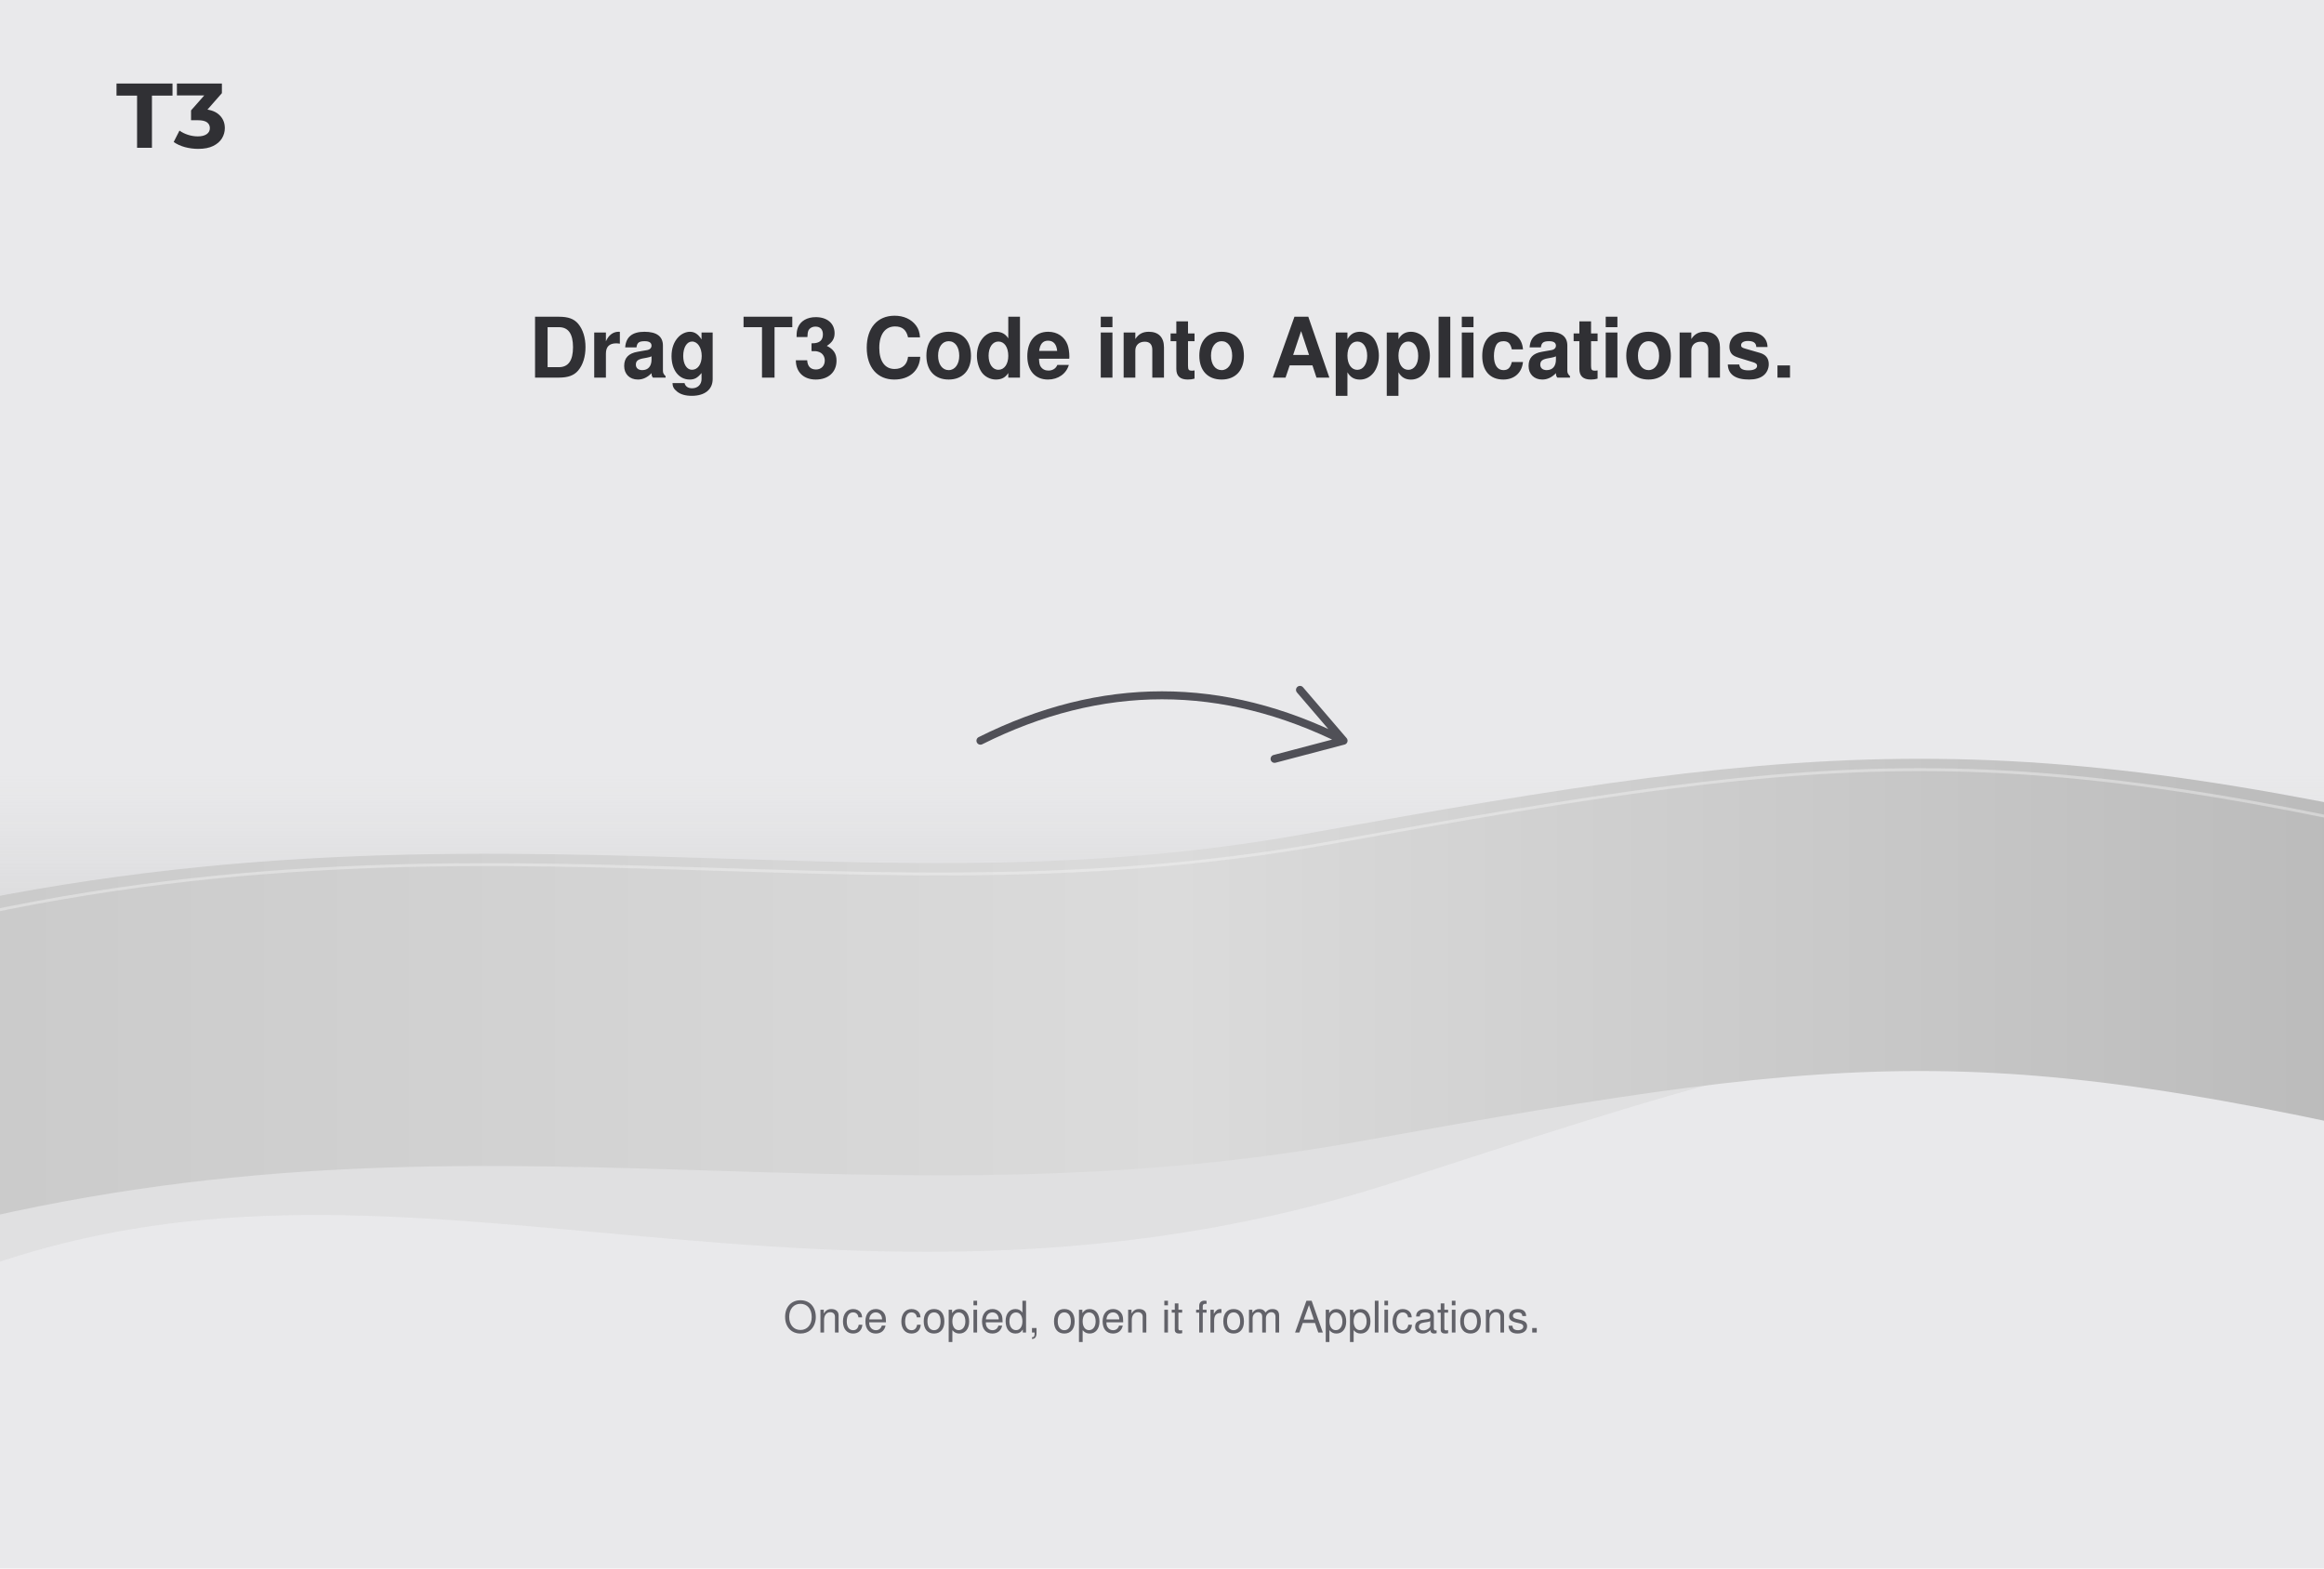
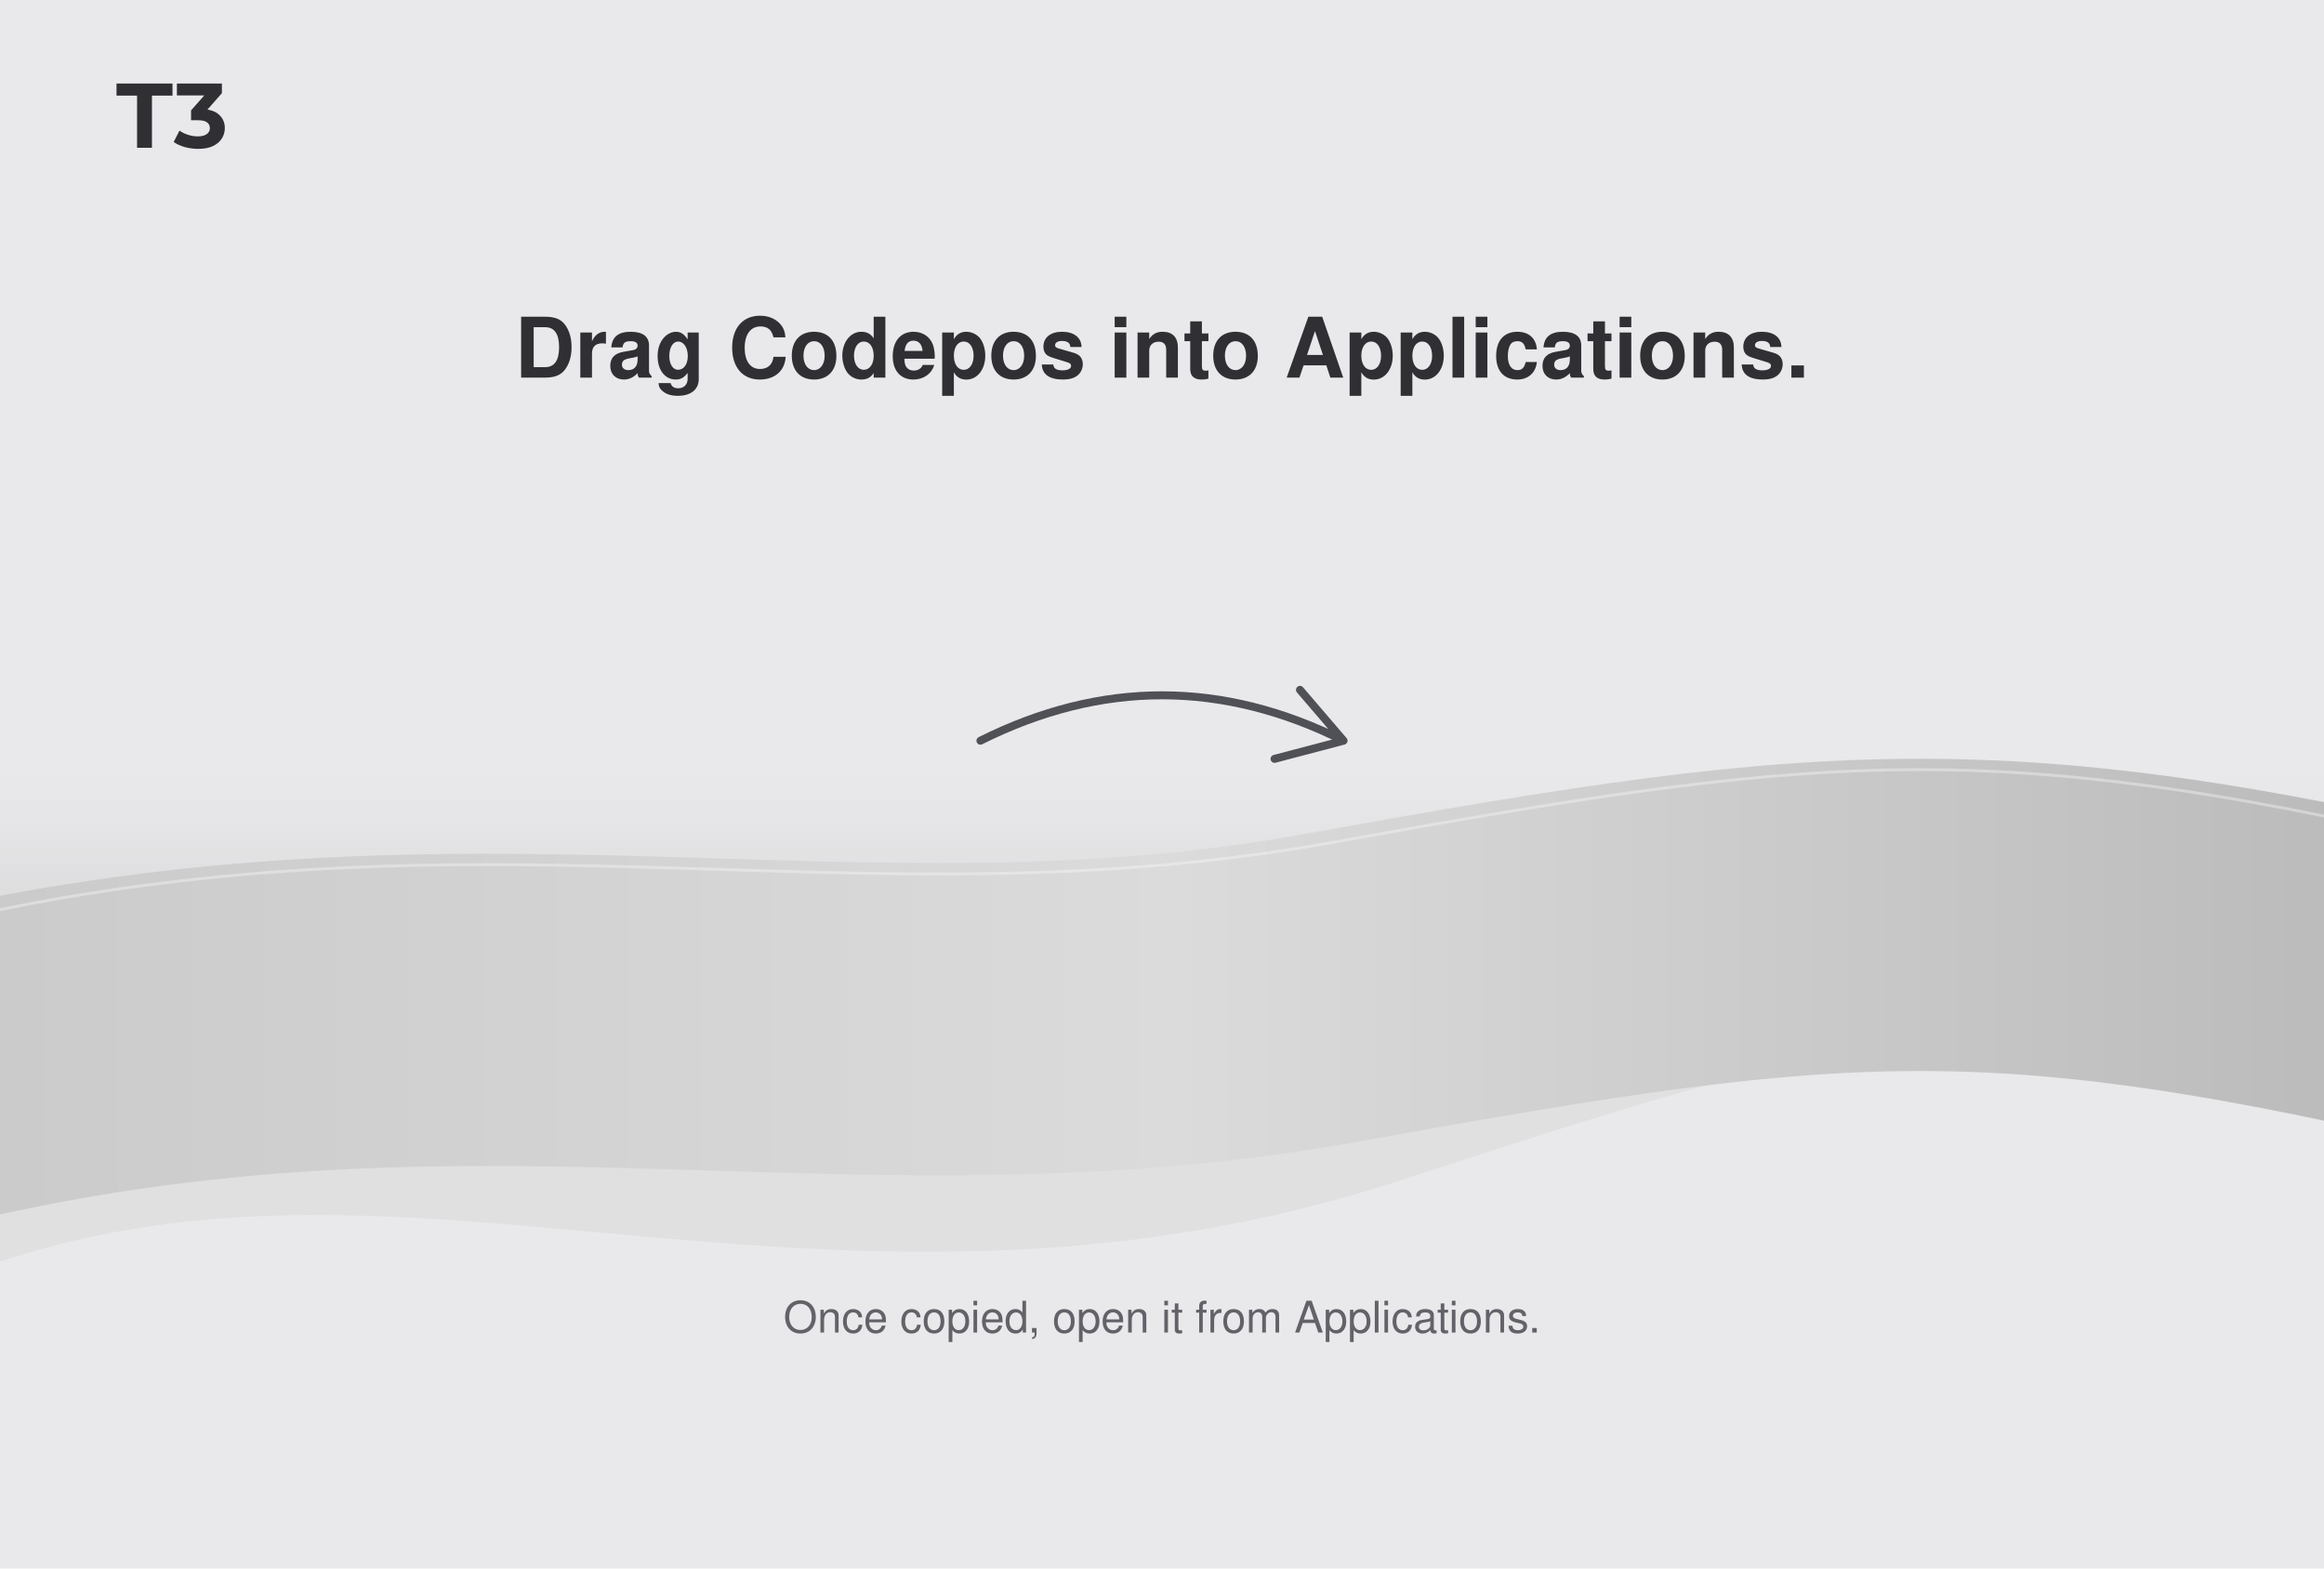
<svg xmlns="http://www.w3.org/2000/svg" width="1280" height="864" viewBox="0 0 640 432">
  <defs>
    <linearGradient id="veil" x1="0" y1="0" x2="0" y2="1">
      <stop stop-color="#B7B7B7" stop-opacity="0" />
      <stop offset=".55" stop-color="#A5A5A5" stop-opacity=".24" />
      <stop offset="1" stop-color="#D1D1D1" stop-opacity=".4" />
    </linearGradient>
    <linearGradient id="silk" x1="0" y1="0" x2="1" y2="0">
      <stop stop-color="#C8C8C8" />
      <stop offset=".5" stop-color="#DBDBDB" />
      <stop offset="1" stop-color="#B5B5B5" />
    </linearGradient>
  </defs>
  <rect width="640" height="432" fill="#E9E9EB" />
  <path d="M-60 293C95 220 214 304 362 256S559 191 707 257" stroke="url(#veil)" stroke-width="146" fill="none" opacity="1" stroke-linecap="round" stroke-linejoin="round" />
  <path d="M-60 306C113 252 223 298 367 272S553 242 707 280" stroke="url(#silk)" stroke-width="86" fill="none" opacity="1" stroke-linecap="round" stroke-linejoin="round" />
  <path d="M-60 266C113 212 223 258 367 232S553 202 707 240" stroke="#F5F5F5" stroke-width="0.8" fill="none" opacity="0.42" stroke-linecap="round" stroke-linejoin="round" />
  <svg x="32" y="23" width="30" height="18" viewBox="15.531 37 94.394 56.96" fill="#303034">
    <path d="M33.451 93V47.56H15.531V37H64.331V47.56H46.411V93H33.451ZM86.725 93.96C82.832 93.96 78.965 93.453 75.125 92.44C71.285 91.373 68.032 89.88 65.365 87.96L70.405 78.04C72.539 79.587 75.019 80.813 77.845 81.72C80.672 82.627 83.525 83.08 86.405 83.08C89.659 83.08 92.219 82.44 94.085 81.16C95.952 79.88 96.885 78.12 96.885 75.88C96.885 73.747 96.059 72.067 94.405 70.84C92.752 69.613 90.085 69 86.405 69H80.485V60.44L96.085 42.76L97.525 47.4H68.165V37H107.365V45.4L91.845 63.08L85.285 59.32H89.045C95.925 59.32 101.125 60.867 104.645 63.96C108.165 67.053 109.925 71.027 109.925 75.88C109.925 79.027 109.099 81.987 107.445 84.76C105.792 87.48 103.259 89.693 99.845 91.4C96.432 93.107 92.059 93.96 86.725 93.96Z" />
  </svg>
-   <text x="320" y="104" fill="#303034" font-family="Helvetica" font-size="23" font-weight="700" text-anchor="middle">Drag T3 Code into Applications.</text>
+   <text x="320" y="104" fill="#303034" font-family="Helvetica" font-size="23" font-weight="700" text-anchor="middle">Drag Codepos into Applications.</text>
  <path d="M270 204Q320 179 370 204M358 190L370 204L351 209" stroke="#505057" stroke-width="2.2" fill="none" opacity="1" stroke-linecap="round" stroke-linejoin="round" />
  <text x="320" y="367" fill="#626269" font-family="Helvetica" font-size="12" font-weight="400" text-anchor="middle">Once copied, open it from Applications.</text>
</svg>
